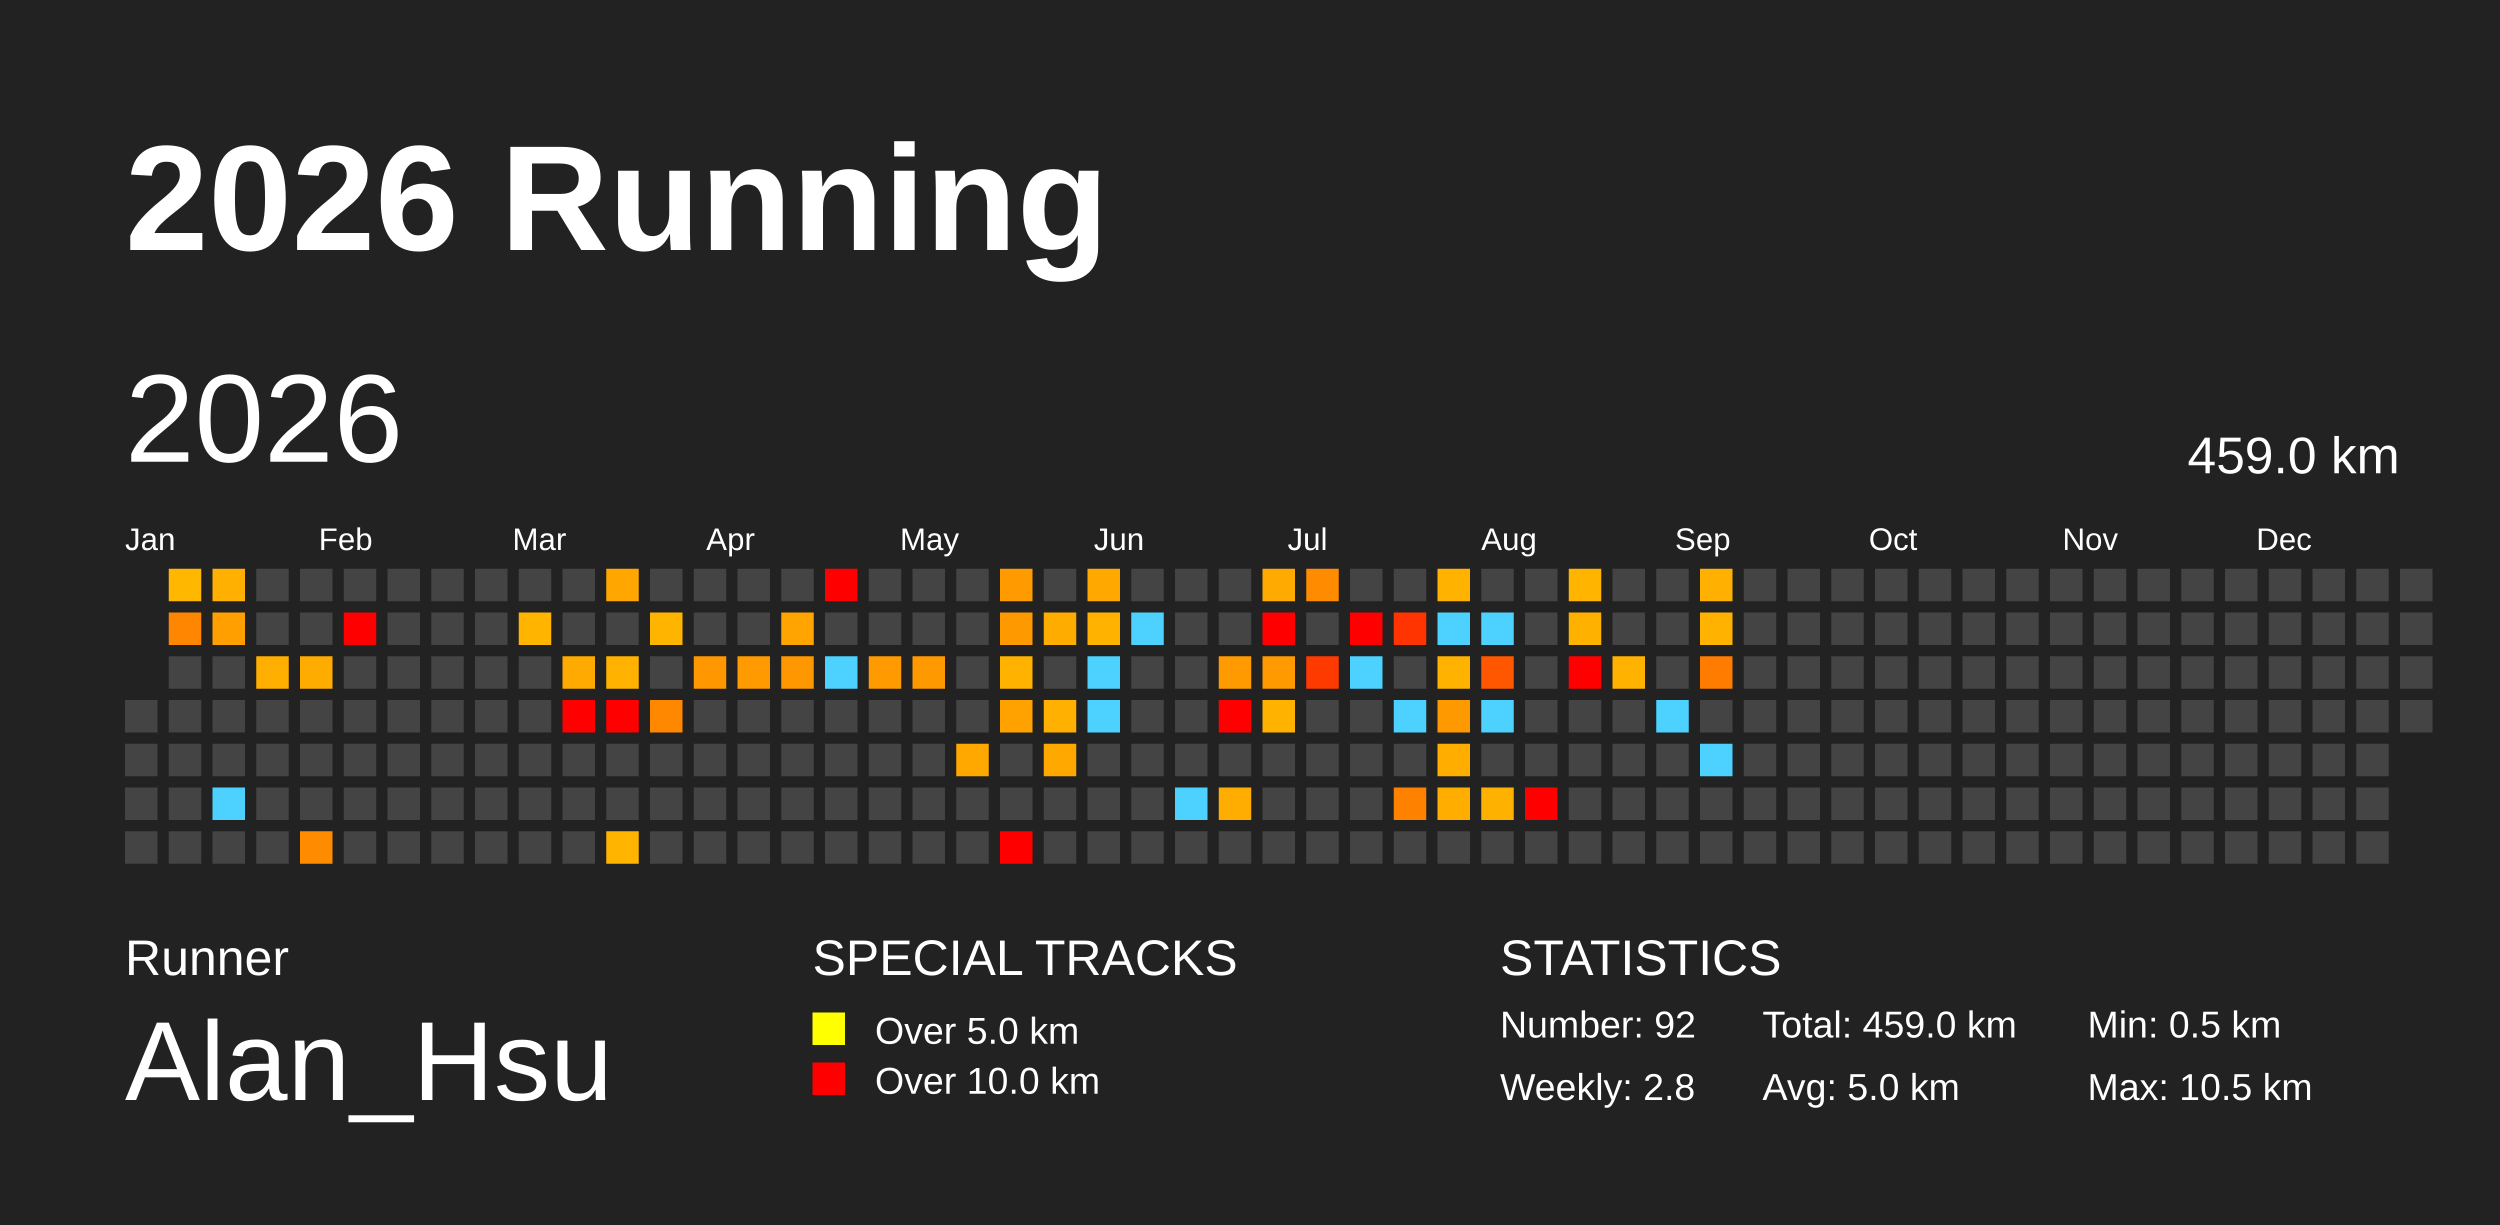
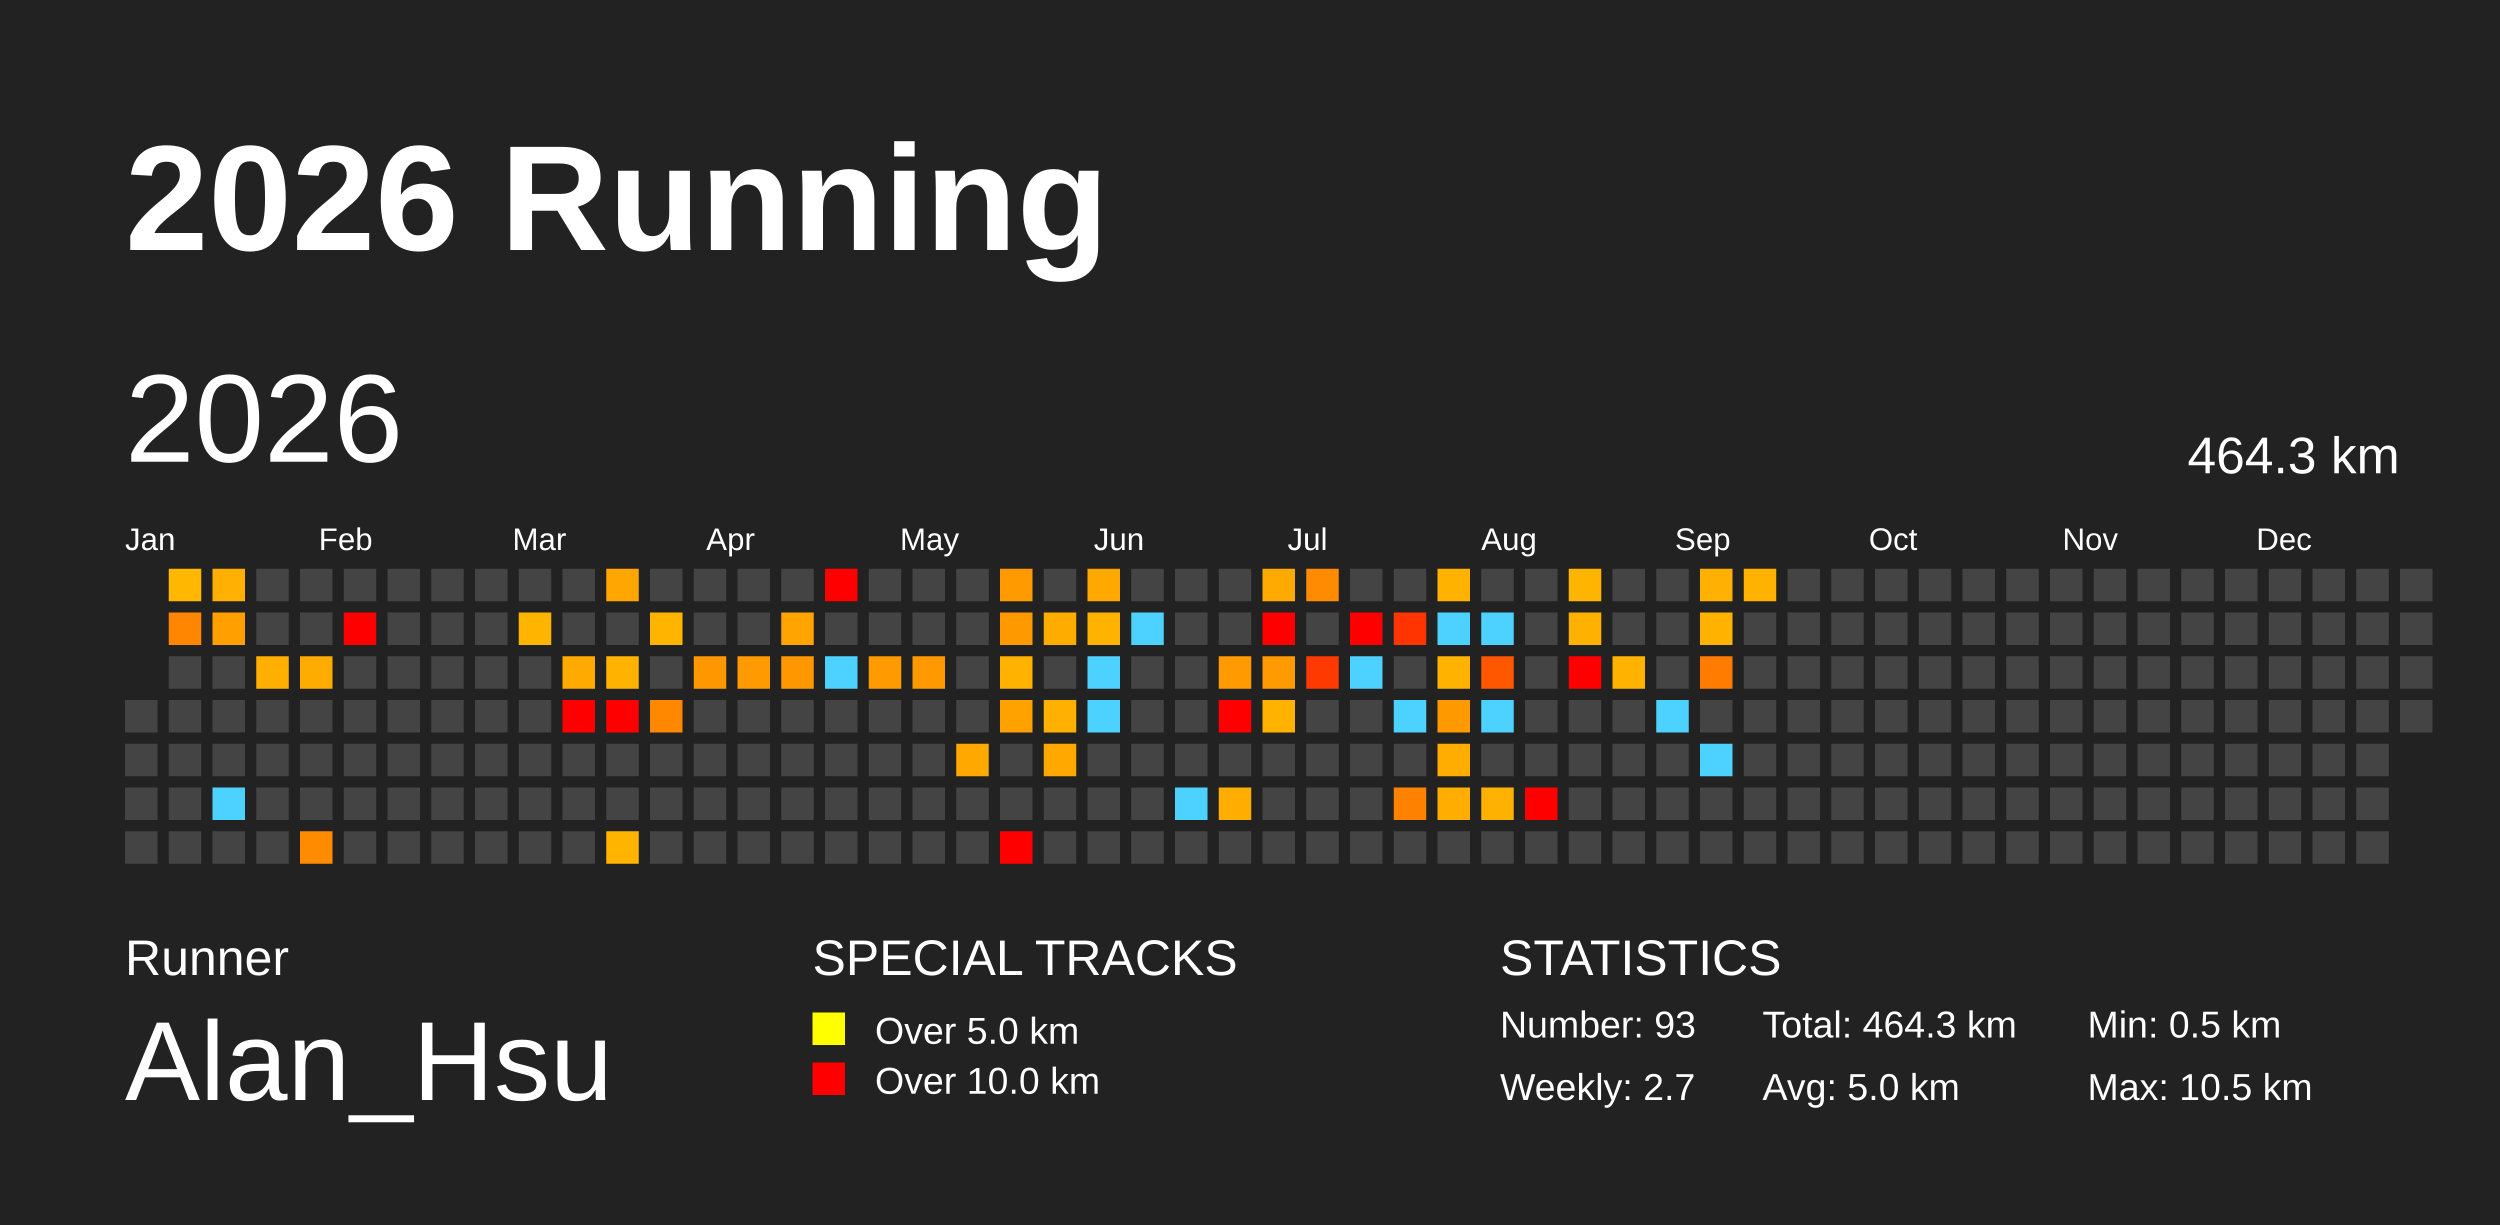
<svg xmlns="http://www.w3.org/2000/svg" baseProfile="full" height="98mm" version="1.1" viewBox="0,0,200,98" width="200mm">
  <defs />
  <rect fill="#222222" height="98" width="200" x="0" y="0" />
  <text fill="#FFFFFF" style="font-size:12px; font-family:Arial; font-weight:bold;" x="10" y="20">2026 Running</text>
  <text fill="#FFFFFF" style="font-size:4px; font-family:Arial" x="10" y="78">Runner</text>
  <text fill="#FFFFFF" style="font-size:9px; font-family:Arial" x="10" y="88">Alan_Hsu</text>
  <text fill="#FFFFFF" style="font-size:4px; font-family:Arial" x="65" y="78">SPECIAL TRACKS</text>
  <rect fill="yellow" height="2.6" width="2.6" x="65" y="81" />
  <text fill="#FFFFFF" style="font-size:3px; font-family:Arial" x="70" y="83.5">Over 5.0 km</text>
  <rect fill="red" height="2.6" width="2.6" x="65" y="85" />
  <text fill="#FFFFFF" style="font-size:3px; font-family:Arial" x="70" y="87.5">Over 10.0 km</text>
  <text fill="#FFFFFF" style="font-size:4px; font-family:Arial" x="120" y="78">STATISTICS</text>
-   <text fill="#FFFFFF" style="font-size:3px; font-family:Arial" x="120" y="83">Number: 92</text>
-   <text fill="#FFFFFF" style="font-size:3px; font-family:Arial" x="120" y="88">Weekly: 2.8</text>
-   <text fill="#FFFFFF" style="font-size:3px; font-family:Arial" x="141" y="83">Total: 459.0 km</text>
+   <text fill="#FFFFFF" style="font-size:3px; font-family:Arial" x="120" y="83">Number: 93</text>
+   <text fill="#FFFFFF" style="font-size:3px; font-family:Arial" x="120" y="88">Weekly: 2.7</text>
+   <text fill="#FFFFFF" style="font-size:3px; font-family:Arial" x="141" y="83">Total: 464.3 km</text>
  <text fill="#FFFFFF" style="font-size:3px; font-family:Arial" x="141" y="88">Avg: 5.0 km</text>
  <text fill="#FFFFFF" style="font-size:3px; font-family:Arial" x="167" y="83">Min: 0.5 km</text>
  <text fill="#FFFFFF" style="font-size:3px; font-family:Arial" x="167" y="88">Max: 10.5 km</text>
  <text dominant-baseline="hanging" fill="#FFFFFF" style="font-size:10.0px; font-family:Arial;" x="10" y="30">2026</text>
-   <text dominant-baseline="hanging" fill="#FFFFFF" style="font-size:4.125px; font-family:Arial;" x="175" y="35">459.0 km</text>
+   <text dominant-baseline="hanging" fill="#FFFFFF" style="font-size:4.125px; font-family:Arial;" x="175" y="35">464.3 km</text>
  <text fill="#FFFFFF" style="font-size:2.5px; font-family:Arial" x="10.0" y="44">Jan</text>
  <text fill="#FFFFFF" style="font-size:2.5px; font-family:Arial" x="25.5" y="44">Feb</text>
  <text fill="#FFFFFF" style="font-size:2.5px; font-family:Arial" x="41.0" y="44">Mar</text>
  <text fill="#FFFFFF" style="font-size:2.5px; font-family:Arial" x="56.5" y="44">Apr</text>
  <text fill="#FFFFFF" style="font-size:2.5px; font-family:Arial" x="72.0" y="44">May</text>
  <text fill="#FFFFFF" style="font-size:2.5px; font-family:Arial" x="87.5" y="44">Jun</text>
  <text fill="#FFFFFF" style="font-size:2.5px; font-family:Arial" x="103.0" y="44">Jul</text>
  <text fill="#FFFFFF" style="font-size:2.5px; font-family:Arial" x="118.5" y="44">Aug</text>
  <text fill="#FFFFFF" style="font-size:2.5px; font-family:Arial" x="134.0" y="44">Sep</text>
  <text fill="#FFFFFF" style="font-size:2.5px; font-family:Arial" x="149.5" y="44">Oct</text>
  <text fill="#FFFFFF" style="font-size:2.5px; font-family:Arial" x="165.0" y="44">Nov</text>
  <text fill="#FFFFFF" style="font-size:2.5px; font-family:Arial" x="180.5" y="44">Dec</text>
  <rect fill="#444444" height="2.6" width="2.6" x="10.0" y="56.0" />
  <rect fill="#444444" height="2.6" width="2.6" x="10.0" y="59.5" />
  <rect fill="#444444" height="2.6" width="2.6" x="10.0" y="63.0" />
  <rect fill="#444444" height="2.6" width="2.6" x="10.0" y="66.5" />
  <rect fill="#ffb700" height="2.6" width="2.6" x="13.5" y="45.5" />
  <rect fill="#ff8600" height="2.6" width="2.6" x="13.5" y="49.0" />
  <rect fill="#444444" height="2.6" width="2.6" x="13.5" y="52.5" />
  <rect fill="#444444" height="2.6" width="2.6" x="13.5" y="56.0" />
  <rect fill="#444444" height="2.6" width="2.6" x="13.5" y="59.5" />
  <rect fill="#444444" height="2.6" width="2.6" x="13.5" y="63.0" />
  <rect fill="#444444" height="2.6" width="2.6" x="13.5" y="66.5" />
  <rect fill="#ffb000" height="2.6" width="2.6" x="17.0" y="45.5" />
  <rect fill="#ff9f00" height="2.6" width="2.6" x="17.0" y="49.0" />
  <rect fill="#444444" height="2.6" width="2.6" x="17.0" y="52.5" />
  <rect fill="#444444" height="2.6" width="2.6" x="17.0" y="56.0" />
  <rect fill="#444444" height="2.6" width="2.6" x="17.0" y="59.5" />
  <rect fill="#4dd2ff" height="2.6" width="2.6" x="17.0" y="63.0" />
  <rect fill="#444444" height="2.6" width="2.6" x="17.0" y="66.5" />
  <rect fill="#444444" height="2.6" width="2.6" x="20.5" y="45.5" />
  <rect fill="#444444" height="2.6" width="2.6" x="20.5" y="49.0" />
  <rect fill="#ffaf00" height="2.6" width="2.6" x="20.5" y="52.5" />
  <rect fill="#444444" height="2.6" width="2.6" x="20.5" y="56.0" />
  <rect fill="#444444" height="2.6" width="2.6" x="20.5" y="59.5" />
  <rect fill="#444444" height="2.6" width="2.6" x="20.5" y="63.0" />
  <rect fill="#444444" height="2.6" width="2.6" x="20.5" y="66.5" />
  <rect fill="#444444" height="2.6" width="2.6" x="24.0" y="45.5" />
  <rect fill="#444444" height="2.6" width="2.6" x="24.0" y="49.0" />
  <rect fill="#ffac00" height="2.6" width="2.6" x="24.0" y="52.5" />
  <rect fill="#444444" height="2.6" width="2.6" x="24.0" y="56.0" />
  <rect fill="#444444" height="2.6" width="2.6" x="24.0" y="59.5" />
  <rect fill="#444444" height="2.6" width="2.6" x="24.0" y="63.0" />
  <rect fill="#ff8c00" height="2.6" width="2.6" x="24.0" y="66.5" />
  <rect fill="#444444" height="2.6" width="2.6" x="27.5" y="45.5" />
  <rect fill="red" height="2.6" width="2.6" x="27.5" y="49.0" />
  <rect fill="#444444" height="2.6" width="2.6" x="27.5" y="52.5" />
  <rect fill="#444444" height="2.6" width="2.6" x="27.5" y="56.0" />
  <rect fill="#444444" height="2.6" width="2.6" x="27.5" y="59.5" />
  <rect fill="#444444" height="2.6" width="2.6" x="27.5" y="63.0" />
  <rect fill="#444444" height="2.6" width="2.6" x="27.5" y="66.5" />
  <rect fill="#444444" height="2.6" width="2.6" x="31.0" y="45.5" />
  <rect fill="#444444" height="2.6" width="2.6" x="31.0" y="49.0" />
  <rect fill="#444444" height="2.6" width="2.6" x="31.0" y="52.5" />
  <rect fill="#444444" height="2.6" width="2.6" x="31.0" y="56.0" />
  <rect fill="#444444" height="2.6" width="2.6" x="31.0" y="59.5" />
  <rect fill="#444444" height="2.6" width="2.6" x="31.0" y="63.0" />
  <rect fill="#444444" height="2.6" width="2.6" x="31.0" y="66.5" />
  <rect fill="#444444" height="2.6" width="2.6" x="34.5" y="45.5" />
  <rect fill="#444444" height="2.6" width="2.6" x="34.5" y="49.0" />
  <rect fill="#444444" height="2.6" width="2.6" x="34.5" y="52.5" />
  <rect fill="#444444" height="2.6" width="2.6" x="34.5" y="56.0" />
  <rect fill="#444444" height="2.6" width="2.6" x="34.5" y="59.5" />
  <rect fill="#444444" height="2.6" width="2.6" x="34.5" y="63.0" />
  <rect fill="#444444" height="2.6" width="2.6" x="34.5" y="66.5" />
  <rect fill="#444444" height="2.6" width="2.6" x="38.0" y="45.5" />
  <rect fill="#444444" height="2.6" width="2.6" x="38.0" y="49.0" />
  <rect fill="#444444" height="2.6" width="2.6" x="38.0" y="52.5" />
  <rect fill="#444444" height="2.6" width="2.6" x="38.0" y="56.0" />
  <rect fill="#444444" height="2.6" width="2.6" x="38.0" y="59.5" />
  <rect fill="#444444" height="2.6" width="2.6" x="38.0" y="63.0" />
  <rect fill="#444444" height="2.6" width="2.6" x="38.0" y="66.5" />
  <rect fill="#444444" height="2.6" width="2.6" x="41.5" y="45.5" />
  <rect fill="#ffb400" height="2.6" width="2.6" x="41.5" y="49.0" />
  <rect fill="#444444" height="2.6" width="2.6" x="41.5" y="52.5" />
  <rect fill="#444444" height="2.6" width="2.6" x="41.5" y="56.0" />
  <rect fill="#444444" height="2.6" width="2.6" x="41.5" y="59.5" />
  <rect fill="#444444" height="2.6" width="2.6" x="41.5" y="63.0" />
  <rect fill="#444444" height="2.6" width="2.6" x="41.5" y="66.5" />
  <rect fill="#444444" height="2.6" width="2.6" x="45.0" y="45.5" />
  <rect fill="#444444" height="2.6" width="2.6" x="45.0" y="49.0" />
  <rect fill="#ffaa00" height="2.6" width="2.6" x="45.0" y="52.5" />
  <rect fill="red" height="2.6" width="2.6" x="45.0" y="56.0" />
  <rect fill="#444444" height="2.6" width="2.6" x="45.0" y="59.5" />
  <rect fill="#444444" height="2.6" width="2.6" x="45.0" y="63.0" />
  <rect fill="#444444" height="2.6" width="2.6" x="45.0" y="66.5" />
  <rect fill="#ffa700" height="2.6" width="2.6" x="48.5" y="45.5" />
  <rect fill="#444444" height="2.6" width="2.6" x="48.5" y="49.0" />
  <rect fill="#ffb300" height="2.6" width="2.6" x="48.5" y="52.5" />
  <rect fill="red" height="2.6" width="2.6" x="48.5" y="56.0" />
  <rect fill="#444444" height="2.6" width="2.6" x="48.5" y="59.5" />
  <rect fill="#444444" height="2.6" width="2.6" x="48.5" y="63.0" />
  <rect fill="#ffb400" height="2.6" width="2.6" x="48.5" y="66.5" />
  <rect fill="#444444" height="2.6" width="2.6" x="52.0" y="45.5" />
  <rect fill="#ffb500" height="2.6" width="2.6" x="52.0" y="49.0" />
  <rect fill="#444444" height="2.6" width="2.6" x="52.0" y="52.5" />
  <rect fill="#ff8800" height="2.6" width="2.6" x="52.0" y="56.0" />
  <rect fill="#444444" height="2.6" width="2.6" x="52.0" y="59.5" />
  <rect fill="#444444" height="2.6" width="2.6" x="52.0" y="63.0" />
  <rect fill="#444444" height="2.6" width="2.6" x="52.0" y="66.5" />
  <rect fill="#444444" height="2.6" width="2.6" x="55.5" y="45.5" />
  <rect fill="#444444" height="2.6" width="2.6" x="55.5" y="49.0" />
  <rect fill="#ff9700" height="2.6" width="2.6" x="55.5" y="52.5" />
  <rect fill="#444444" height="2.6" width="2.6" x="55.5" y="56.0" />
  <rect fill="#444444" height="2.6" width="2.6" x="55.5" y="59.5" />
  <rect fill="#444444" height="2.6" width="2.6" x="55.5" y="63.0" />
  <rect fill="#444444" height="2.6" width="2.6" x="55.5" y="66.5" />
  <rect fill="#444444" height="2.6" width="2.6" x="59.0" y="45.5" />
  <rect fill="#444444" height="2.6" width="2.6" x="59.0" y="49.0" />
  <rect fill="#ff9a00" height="2.6" width="2.6" x="59.0" y="52.5" />
  <rect fill="#444444" height="2.6" width="2.6" x="59.0" y="56.0" />
  <rect fill="#444444" height="2.6" width="2.6" x="59.0" y="59.5" />
  <rect fill="#444444" height="2.6" width="2.6" x="59.0" y="63.0" />
  <rect fill="#444444" height="2.6" width="2.6" x="59.0" y="66.5" />
  <rect fill="#444444" height="2.6" width="2.6" x="62.5" y="45.5" />
  <rect fill="#ffa400" height="2.6" width="2.6" x="62.5" y="49.0" />
  <rect fill="#ff9800" height="2.6" width="2.6" x="62.5" y="52.5" />
  <rect fill="#444444" height="2.6" width="2.6" x="62.5" y="56.0" />
  <rect fill="#444444" height="2.6" width="2.6" x="62.5" y="59.5" />
  <rect fill="#444444" height="2.6" width="2.6" x="62.5" y="63.0" />
  <rect fill="#444444" height="2.6" width="2.6" x="62.5" y="66.5" />
  <rect fill="red" height="2.6" width="2.6" x="66.0" y="45.5" />
  <rect fill="#444444" height="2.6" width="2.6" x="66.0" y="49.0" />
  <rect fill="#4dd2ff" height="2.6" width="2.6" x="66.0" y="52.5" />
  <rect fill="#444444" height="2.6" width="2.6" x="66.0" y="56.0" />
  <rect fill="#444444" height="2.6" width="2.6" x="66.0" y="59.5" />
  <rect fill="#444444" height="2.6" width="2.6" x="66.0" y="63.0" />
  <rect fill="#444444" height="2.6" width="2.6" x="66.0" y="66.5" />
  <rect fill="#444444" height="2.6" width="2.6" x="69.5" y="45.5" />
  <rect fill="#444444" height="2.6" width="2.6" x="69.5" y="49.0" />
  <rect fill="#ff9a00" height="2.6" width="2.6" x="69.5" y="52.5" />
  <rect fill="#444444" height="2.6" width="2.6" x="69.5" y="56.0" />
  <rect fill="#444444" height="2.6" width="2.6" x="69.5" y="59.5" />
  <rect fill="#444444" height="2.6" width="2.6" x="69.5" y="63.0" />
  <rect fill="#444444" height="2.6" width="2.6" x="69.5" y="66.5" />
  <rect fill="#444444" height="2.6" width="2.6" x="73.0" y="45.5" />
  <rect fill="#444444" height="2.6" width="2.6" x="73.0" y="49.0" />
  <rect fill="#ff9900" height="2.6" width="2.6" x="73.0" y="52.5" />
  <rect fill="#444444" height="2.6" width="2.6" x="73.0" y="56.0" />
  <rect fill="#444444" height="2.6" width="2.6" x="73.0" y="59.5" />
  <rect fill="#444444" height="2.6" width="2.6" x="73.0" y="63.0" />
  <rect fill="#444444" height="2.6" width="2.6" x="73.0" y="66.5" />
  <rect fill="#444444" height="2.6" width="2.6" x="76.5" y="45.5" />
  <rect fill="#444444" height="2.6" width="2.6" x="76.5" y="49.0" />
  <rect fill="#444444" height="2.6" width="2.6" x="76.5" y="52.5" />
  <rect fill="#444444" height="2.6" width="2.6" x="76.5" y="56.0" />
  <rect fill="#ffa800" height="2.6" width="2.6" x="76.5" y="59.5" />
  <rect fill="#444444" height="2.6" width="2.6" x="76.5" y="63.0" />
  <rect fill="#444444" height="2.6" width="2.6" x="76.5" y="66.5" />
  <rect fill="#ff9b00" height="2.6" width="2.6" x="80.0" y="45.5" />
  <rect fill="#ff9900" height="2.6" width="2.6" x="80.0" y="49.0" />
  <rect fill="#ffb200" height="2.6" width="2.6" x="80.0" y="52.5" />
  <rect fill="#ffa200" height="2.6" width="2.6" x="80.0" y="56.0" />
  <rect fill="#444444" height="2.6" width="2.6" x="80.0" y="59.5" />
  <rect fill="#444444" height="2.6" width="2.6" x="80.0" y="63.0" />
  <rect fill="red" height="2.6" width="2.6" x="80.0" y="66.5" />
  <rect fill="#444444" height="2.6" width="2.6" x="83.5" y="45.5" />
  <rect fill="#ffac00" height="2.6" width="2.6" x="83.5" y="49.0" />
  <rect fill="#444444" height="2.6" width="2.6" x="83.5" y="52.5" />
  <rect fill="#ffb000" height="2.6" width="2.6" x="83.5" y="56.0" />
  <rect fill="#ffa900" height="2.6" width="2.6" x="83.5" y="59.5" />
  <rect fill="#444444" height="2.6" width="2.6" x="83.5" y="63.0" />
  <rect fill="#444444" height="2.6" width="2.6" x="83.5" y="66.5" />
  <rect fill="#ffa900" height="2.6" width="2.6" x="87.0" y="45.5" />
  <rect fill="#ffb300" height="2.6" width="2.6" x="87.0" y="49.0" />
  <rect fill="#4dd2ff" height="2.6" width="2.6" x="87.0" y="52.5" />
  <rect fill="#4dd2ff" height="2.6" width="2.6" x="87.0" y="56.0" />
  <rect fill="#444444" height="2.6" width="2.6" x="87.0" y="59.5" />
  <rect fill="#444444" height="2.6" width="2.6" x="87.0" y="63.0" />
  <rect fill="#444444" height="2.6" width="2.6" x="87.0" y="66.5" />
  <rect fill="#444444" height="2.6" width="2.6" x="90.5" y="45.5" />
  <rect fill="#4dd2ff" height="2.6" width="2.6" x="90.5" y="49.0" />
  <rect fill="#444444" height="2.6" width="2.6" x="90.5" y="52.5" />
  <rect fill="#444444" height="2.6" width="2.6" x="90.5" y="56.0" />
  <rect fill="#444444" height="2.6" width="2.6" x="90.5" y="59.5" />
  <rect fill="#444444" height="2.6" width="2.6" x="90.5" y="63.0" />
  <rect fill="#444444" height="2.6" width="2.6" x="90.5" y="66.5" />
  <rect fill="#444444" height="2.6" width="2.6" x="94.0" y="45.5" />
  <rect fill="#444444" height="2.6" width="2.6" x="94.0" y="49.0" />
  <rect fill="#444444" height="2.6" width="2.6" x="94.0" y="52.5" />
  <rect fill="#444444" height="2.6" width="2.6" x="94.0" y="56.0" />
  <rect fill="#444444" height="2.6" width="2.6" x="94.0" y="59.5" />
  <rect fill="#4dd2ff" height="2.6" width="2.6" x="94.0" y="63.0" />
  <rect fill="#444444" height="2.6" width="2.6" x="94.0" y="66.5" />
  <rect fill="#444444" height="2.6" width="2.6" x="97.5" y="45.5" />
  <rect fill="#444444" height="2.6" width="2.6" x="97.5" y="49.0" />
  <rect fill="#ff9b00" height="2.6" width="2.6" x="97.5" y="52.5" />
  <rect fill="red" height="2.6" width="2.6" x="97.5" y="56.0" />
  <rect fill="#444444" height="2.6" width="2.6" x="97.5" y="59.5" />
  <rect fill="#ffad00" height="2.6" width="2.6" x="97.5" y="63.0" />
  <rect fill="#444444" height="2.6" width="2.6" x="97.5" y="66.5" />
  <rect fill="#ffaa00" height="2.6" width="2.6" x="101.0" y="45.5" />
  <rect fill="red" height="2.6" width="2.6" x="101.0" y="49.0" />
  <rect fill="#ff9a00" height="2.6" width="2.6" x="101.0" y="52.5" />
  <rect fill="#ffb300" height="2.6" width="2.6" x="101.0" y="56.0" />
  <rect fill="#444444" height="2.6" width="2.6" x="101.0" y="59.5" />
  <rect fill="#444444" height="2.6" width="2.6" x="101.0" y="63.0" />
  <rect fill="#444444" height="2.6" width="2.6" x="101.0" y="66.5" />
  <rect fill="#ff8b00" height="2.6" width="2.6" x="104.5" y="45.5" />
  <rect fill="#444444" height="2.6" width="2.6" x="104.5" y="49.0" />
  <rect fill="#ff3a00" height="2.6" width="2.6" x="104.5" y="52.5" />
  <rect fill="#444444" height="2.6" width="2.6" x="104.5" y="56.0" />
  <rect fill="#444444" height="2.6" width="2.6" x="104.5" y="59.5" />
  <rect fill="#444444" height="2.6" width="2.6" x="104.5" y="63.0" />
  <rect fill="#444444" height="2.6" width="2.6" x="104.5" y="66.5" />
  <rect fill="#444444" height="2.6" width="2.6" x="108.0" y="45.5" />
  <rect fill="red" height="2.6" width="2.6" x="108.0" y="49.0" />
  <rect fill="#4dd2ff" height="2.6" width="2.6" x="108.0" y="52.5" />
  <rect fill="#444444" height="2.6" width="2.6" x="108.0" y="56.0" />
  <rect fill="#444444" height="2.6" width="2.6" x="108.0" y="59.5" />
  <rect fill="#444444" height="2.6" width="2.6" x="108.0" y="63.0" />
  <rect fill="#444444" height="2.6" width="2.6" x="108.0" y="66.5" />
  <rect fill="#444444" height="2.6" width="2.6" x="111.5" y="45.5" />
  <rect fill="#ff3400" height="2.6" width="2.6" x="111.5" y="49.0" />
  <rect fill="#444444" height="2.6" width="2.6" x="111.5" y="52.5" />
  <rect fill="#4dd2ff" height="2.6" width="2.6" x="111.5" y="56.0" />
  <rect fill="#444444" height="2.6" width="2.6" x="111.5" y="59.5" />
  <rect fill="#ff8100" height="2.6" width="2.6" x="111.5" y="63.0" />
  <rect fill="#444444" height="2.6" width="2.6" x="111.5" y="66.5" />
  <rect fill="#ffb300" height="2.6" width="2.6" x="115.0" y="45.5" />
  <rect fill="#4dd2ff" height="2.6" width="2.6" x="115.0" y="49.0" />
  <rect fill="#ffb300" height="2.6" width="2.6" x="115.0" y="52.5" />
  <rect fill="#ff9900" height="2.6" width="2.6" x="115.0" y="56.0" />
  <rect fill="#ffae00" height="2.6" width="2.6" x="115.0" y="59.5" />
  <rect fill="#ffae00" height="2.6" width="2.6" x="115.0" y="63.0" />
  <rect fill="#444444" height="2.6" width="2.6" x="115.0" y="66.5" />
  <rect fill="#444444" height="2.6" width="2.6" x="118.5" y="45.5" />
  <rect fill="#4dd2ff" height="2.6" width="2.6" x="118.5" y="49.0" />
  <rect fill="#ff5700" height="2.6" width="2.6" x="118.5" y="52.5" />
  <rect fill="#4dd2ff" height="2.6" width="2.6" x="118.5" y="56.0" />
  <rect fill="#444444" height="2.6" width="2.6" x="118.5" y="59.5" />
  <rect fill="#ffb100" height="2.6" width="2.6" x="118.5" y="63.0" />
  <rect fill="#444444" height="2.6" width="2.6" x="118.5" y="66.5" />
  <rect fill="#444444" height="2.6" width="2.6" x="122.0" y="45.5" />
  <rect fill="#444444" height="2.6" width="2.6" x="122.0" y="49.0" />
  <rect fill="#444444" height="2.6" width="2.6" x="122.0" y="52.5" />
  <rect fill="#444444" height="2.6" width="2.6" x="122.0" y="56.0" />
  <rect fill="#444444" height="2.6" width="2.6" x="122.0" y="59.5" />
  <rect fill="red" height="2.6" width="2.6" x="122.0" y="63.0" />
  <rect fill="#444444" height="2.6" width="2.6" x="122.0" y="66.5" />
  <rect fill="#ffb400" height="2.6" width="2.6" x="125.5" y="45.5" />
  <rect fill="#ffb100" height="2.6" width="2.6" x="125.5" y="49.0" />
  <rect fill="red" height="2.6" width="2.6" x="125.5" y="52.5" />
  <rect fill="#444444" height="2.6" width="2.6" x="125.5" y="56.0" />
  <rect fill="#444444" height="2.6" width="2.6" x="125.5" y="59.5" />
  <rect fill="#444444" height="2.6" width="2.6" x="125.5" y="63.0" />
  <rect fill="#444444" height="2.6" width="2.6" x="125.5" y="66.5" />
  <rect fill="#444444" height="2.6" width="2.6" x="129.0" y="45.5" />
  <rect fill="#444444" height="2.6" width="2.6" x="129.0" y="49.0" />
  <rect fill="#ffb300" height="2.6" width="2.6" x="129.0" y="52.5" />
  <rect fill="#444444" height="2.6" width="2.6" x="129.0" y="56.0" />
  <rect fill="#444444" height="2.6" width="2.6" x="129.0" y="59.5" />
  <rect fill="#444444" height="2.6" width="2.6" x="129.0" y="63.0" />
  <rect fill="#444444" height="2.6" width="2.6" x="129.0" y="66.5" />
  <rect fill="#444444" height="2.6" width="2.6" x="132.5" y="45.5" />
  <rect fill="#444444" height="2.6" width="2.6" x="132.5" y="49.0" />
  <rect fill="#444444" height="2.6" width="2.6" x="132.5" y="52.5" />
  <rect fill="#4dd2ff" height="2.6" width="2.6" x="132.5" y="56.0" />
  <rect fill="#444444" height="2.6" width="2.6" x="132.5" y="59.5" />
  <rect fill="#444444" height="2.6" width="2.6" x="132.5" y="63.0" />
  <rect fill="#444444" height="2.6" width="2.6" x="132.5" y="66.5" />
  <rect fill="#ffb000" height="2.6" width="2.6" x="136.0" y="45.5" />
  <rect fill="#ffb200" height="2.6" width="2.6" x="136.0" y="49.0" />
  <rect fill="#ff7c00" height="2.6" width="2.6" x="136.0" y="52.5" />
  <rect fill="#444444" height="2.6" width="2.6" x="136.0" y="56.0" />
  <rect fill="#4dd2ff" height="2.6" width="2.6" x="136.0" y="59.5" />
  <rect fill="#444444" height="2.6" width="2.6" x="136.0" y="63.0" />
  <rect fill="#444444" height="2.6" width="2.6" x="136.0" y="66.5" />
-   <rect fill="#444444" height="2.6" width="2.6" x="139.5" y="45.5" />
+   <rect fill="#ffb200" height="2.6" width="2.6" x="139.5" y="45.5" />
  <rect fill="#444444" height="2.6" width="2.6" x="139.5" y="49.0" />
  <rect fill="#444444" height="2.6" width="2.6" x="139.5" y="52.5" />
  <rect fill="#444444" height="2.6" width="2.6" x="139.5" y="56.0" />
  <rect fill="#444444" height="2.6" width="2.6" x="139.5" y="59.5" />
  <rect fill="#444444" height="2.6" width="2.6" x="139.5" y="63.0" />
  <rect fill="#444444" height="2.6" width="2.6" x="139.5" y="66.5" />
  <rect fill="#444444" height="2.6" width="2.6" x="143.0" y="45.5" />
  <rect fill="#444444" height="2.6" width="2.6" x="143.0" y="49.0" />
  <rect fill="#444444" height="2.6" width="2.6" x="143.0" y="52.5" />
  <rect fill="#444444" height="2.6" width="2.6" x="143.0" y="56.0" />
  <rect fill="#444444" height="2.6" width="2.6" x="143.0" y="59.5" />
  <rect fill="#444444" height="2.6" width="2.6" x="143.0" y="63.0" />
  <rect fill="#444444" height="2.6" width="2.6" x="143.0" y="66.5" />
  <rect fill="#444444" height="2.6" width="2.6" x="146.5" y="45.5" />
  <rect fill="#444444" height="2.6" width="2.6" x="146.5" y="49.0" />
  <rect fill="#444444" height="2.6" width="2.6" x="146.5" y="52.5" />
  <rect fill="#444444" height="2.6" width="2.6" x="146.5" y="56.0" />
  <rect fill="#444444" height="2.6" width="2.6" x="146.5" y="59.5" />
  <rect fill="#444444" height="2.6" width="2.6" x="146.5" y="63.0" />
  <rect fill="#444444" height="2.6" width="2.6" x="146.5" y="66.5" />
  <rect fill="#444444" height="2.6" width="2.6" x="150.0" y="45.5" />
  <rect fill="#444444" height="2.6" width="2.6" x="150.0" y="49.0" />
  <rect fill="#444444" height="2.6" width="2.6" x="150.0" y="52.5" />
  <rect fill="#444444" height="2.6" width="2.6" x="150.0" y="56.0" />
  <rect fill="#444444" height="2.6" width="2.6" x="150.0" y="59.5" />
  <rect fill="#444444" height="2.6" width="2.6" x="150.0" y="63.0" />
  <rect fill="#444444" height="2.6" width="2.6" x="150.0" y="66.5" />
  <rect fill="#444444" height="2.6" width="2.6" x="153.5" y="45.5" />
  <rect fill="#444444" height="2.6" width="2.6" x="153.5" y="49.0" />
  <rect fill="#444444" height="2.6" width="2.6" x="153.5" y="52.5" />
  <rect fill="#444444" height="2.6" width="2.6" x="153.5" y="56.0" />
  <rect fill="#444444" height="2.6" width="2.6" x="153.5" y="59.5" />
  <rect fill="#444444" height="2.6" width="2.6" x="153.5" y="63.0" />
  <rect fill="#444444" height="2.6" width="2.6" x="153.5" y="66.5" />
  <rect fill="#444444" height="2.6" width="2.6" x="157.0" y="45.5" />
  <rect fill="#444444" height="2.6" width="2.6" x="157.0" y="49.0" />
  <rect fill="#444444" height="2.6" width="2.6" x="157.0" y="52.5" />
  <rect fill="#444444" height="2.6" width="2.6" x="157.0" y="56.0" />
  <rect fill="#444444" height="2.6" width="2.6" x="157.0" y="59.5" />
  <rect fill="#444444" height="2.6" width="2.6" x="157.0" y="63.0" />
  <rect fill="#444444" height="2.6" width="2.6" x="157.0" y="66.5" />
  <rect fill="#444444" height="2.6" width="2.6" x="160.5" y="45.5" />
  <rect fill="#444444" height="2.6" width="2.6" x="160.5" y="49.0" />
  <rect fill="#444444" height="2.6" width="2.6" x="160.5" y="52.5" />
  <rect fill="#444444" height="2.6" width="2.6" x="160.5" y="56.0" />
  <rect fill="#444444" height="2.6" width="2.6" x="160.5" y="59.5" />
  <rect fill="#444444" height="2.6" width="2.6" x="160.5" y="63.0" />
  <rect fill="#444444" height="2.6" width="2.6" x="160.5" y="66.5" />
  <rect fill="#444444" height="2.6" width="2.6" x="164.0" y="45.5" />
  <rect fill="#444444" height="2.6" width="2.6" x="164.0" y="49.0" />
  <rect fill="#444444" height="2.6" width="2.6" x="164.0" y="52.5" />
  <rect fill="#444444" height="2.6" width="2.6" x="164.0" y="56.0" />
  <rect fill="#444444" height="2.6" width="2.6" x="164.0" y="59.5" />
  <rect fill="#444444" height="2.6" width="2.6" x="164.0" y="63.0" />
  <rect fill="#444444" height="2.6" width="2.6" x="164.0" y="66.5" />
  <rect fill="#444444" height="2.6" width="2.6" x="167.5" y="45.5" />
  <rect fill="#444444" height="2.6" width="2.6" x="167.5" y="49.0" />
  <rect fill="#444444" height="2.6" width="2.6" x="167.5" y="52.5" />
  <rect fill="#444444" height="2.6" width="2.6" x="167.5" y="56.0" />
  <rect fill="#444444" height="2.6" width="2.6" x="167.5" y="59.5" />
  <rect fill="#444444" height="2.6" width="2.6" x="167.5" y="63.0" />
  <rect fill="#444444" height="2.6" width="2.6" x="167.5" y="66.5" />
  <rect fill="#444444" height="2.6" width="2.6" x="171.0" y="45.5" />
  <rect fill="#444444" height="2.6" width="2.6" x="171.0" y="49.0" />
  <rect fill="#444444" height="2.6" width="2.6" x="171.0" y="52.5" />
  <rect fill="#444444" height="2.6" width="2.6" x="171.0" y="56.0" />
  <rect fill="#444444" height="2.6" width="2.6" x="171.0" y="59.5" />
  <rect fill="#444444" height="2.6" width="2.6" x="171.0" y="63.0" />
  <rect fill="#444444" height="2.6" width="2.6" x="171.0" y="66.5" />
  <rect fill="#444444" height="2.6" width="2.6" x="174.5" y="45.5" />
  <rect fill="#444444" height="2.6" width="2.6" x="174.5" y="49.0" />
  <rect fill="#444444" height="2.6" width="2.6" x="174.5" y="52.5" />
  <rect fill="#444444" height="2.6" width="2.6" x="174.5" y="56.0" />
  <rect fill="#444444" height="2.6" width="2.6" x="174.5" y="59.5" />
  <rect fill="#444444" height="2.6" width="2.6" x="174.5" y="63.0" />
  <rect fill="#444444" height="2.6" width="2.6" x="174.5" y="66.5" />
  <rect fill="#444444" height="2.6" width="2.6" x="178.0" y="45.5" />
  <rect fill="#444444" height="2.6" width="2.6" x="178.0" y="49.0" />
  <rect fill="#444444" height="2.6" width="2.6" x="178.0" y="52.5" />
  <rect fill="#444444" height="2.6" width="2.6" x="178.0" y="56.0" />
  <rect fill="#444444" height="2.6" width="2.6" x="178.0" y="59.5" />
  <rect fill="#444444" height="2.6" width="2.6" x="178.0" y="63.0" />
  <rect fill="#444444" height="2.6" width="2.6" x="178.0" y="66.5" />
  <rect fill="#444444" height="2.6" width="2.6" x="181.5" y="45.5" />
  <rect fill="#444444" height="2.6" width="2.6" x="181.5" y="49.0" />
  <rect fill="#444444" height="2.6" width="2.6" x="181.5" y="52.5" />
  <rect fill="#444444" height="2.6" width="2.6" x="181.5" y="56.0" />
  <rect fill="#444444" height="2.6" width="2.6" x="181.5" y="59.5" />
  <rect fill="#444444" height="2.6" width="2.6" x="181.5" y="63.0" />
  <rect fill="#444444" height="2.6" width="2.6" x="181.5" y="66.5" />
  <rect fill="#444444" height="2.6" width="2.6" x="185.0" y="45.5" />
  <rect fill="#444444" height="2.6" width="2.6" x="185.0" y="49.0" />
  <rect fill="#444444" height="2.6" width="2.6" x="185.0" y="52.5" />
  <rect fill="#444444" height="2.6" width="2.6" x="185.0" y="56.0" />
  <rect fill="#444444" height="2.6" width="2.6" x="185.0" y="59.5" />
  <rect fill="#444444" height="2.6" width="2.6" x="185.0" y="63.0" />
  <rect fill="#444444" height="2.6" width="2.6" x="185.0" y="66.5" />
  <rect fill="#444444" height="2.6" width="2.6" x="188.5" y="45.5" />
  <rect fill="#444444" height="2.6" width="2.6" x="188.5" y="49.0" />
  <rect fill="#444444" height="2.6" width="2.6" x="188.5" y="52.5" />
  <rect fill="#444444" height="2.6" width="2.6" x="188.5" y="56.0" />
  <rect fill="#444444" height="2.6" width="2.6" x="188.5" y="59.5" />
  <rect fill="#444444" height="2.6" width="2.6" x="188.5" y="63.0" />
  <rect fill="#444444" height="2.6" width="2.6" x="188.5" y="66.5" />
  <rect fill="#444444" height="2.6" width="2.6" x="192.0" y="45.5" />
  <rect fill="#444444" height="2.6" width="2.6" x="192.0" y="49.0" />
  <rect fill="#444444" height="2.6" width="2.6" x="192.0" y="52.5" />
  <rect fill="#444444" height="2.6" width="2.6" x="192.0" y="56.0" />
</svg>
